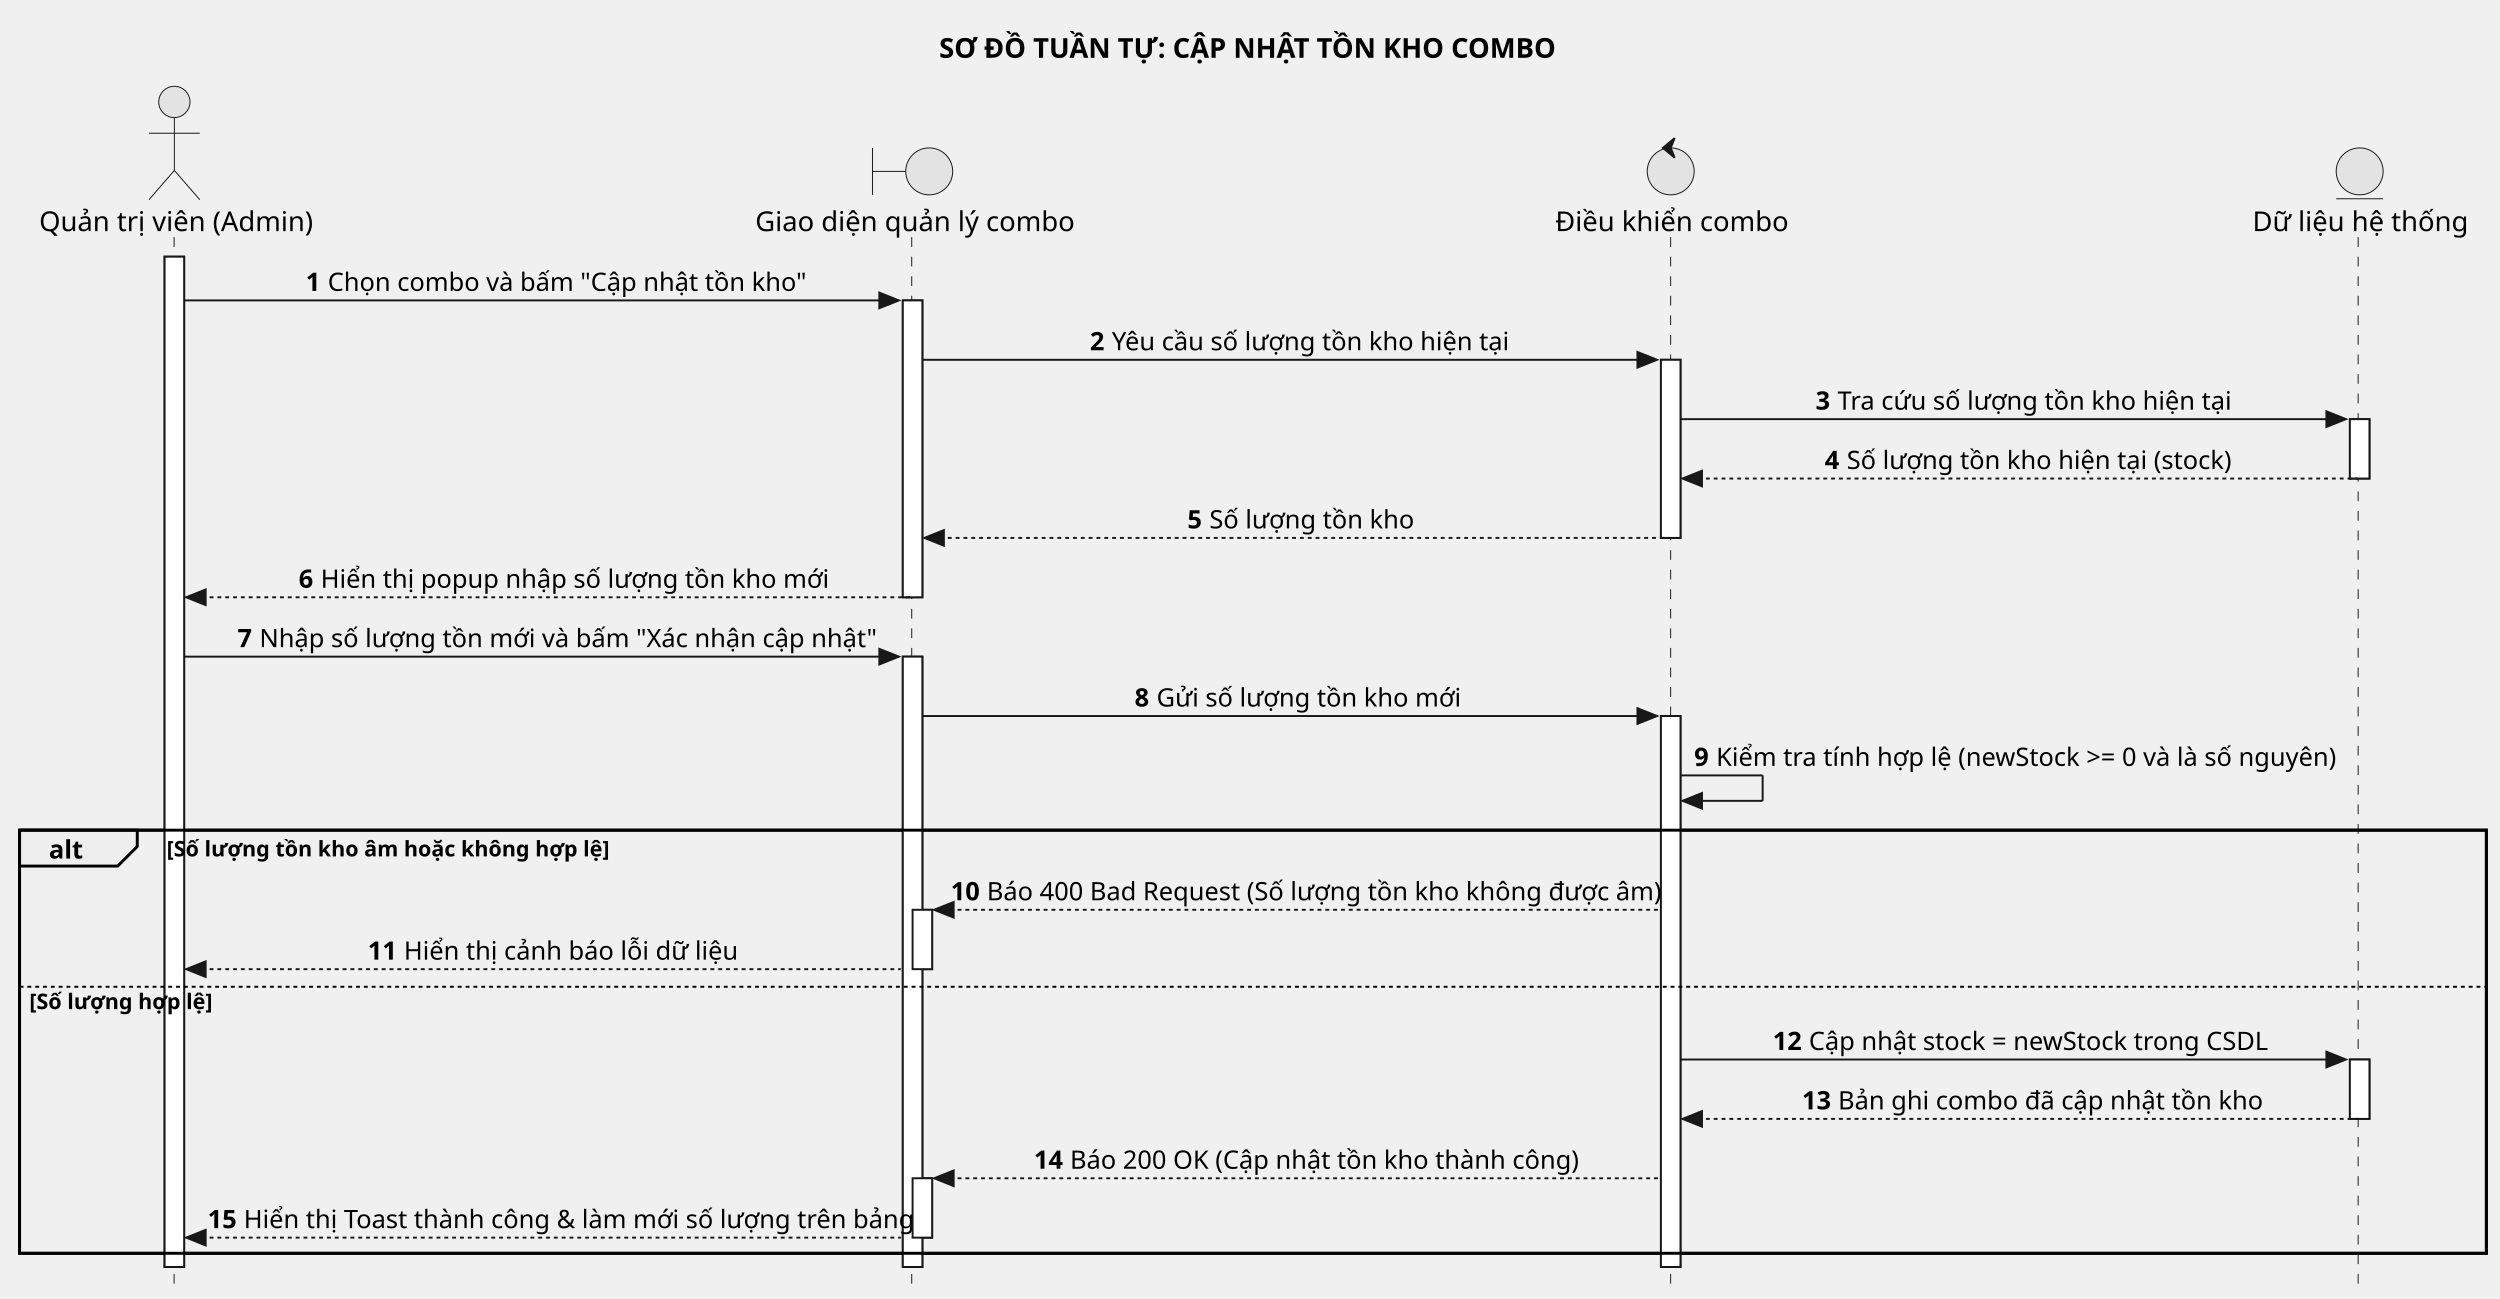
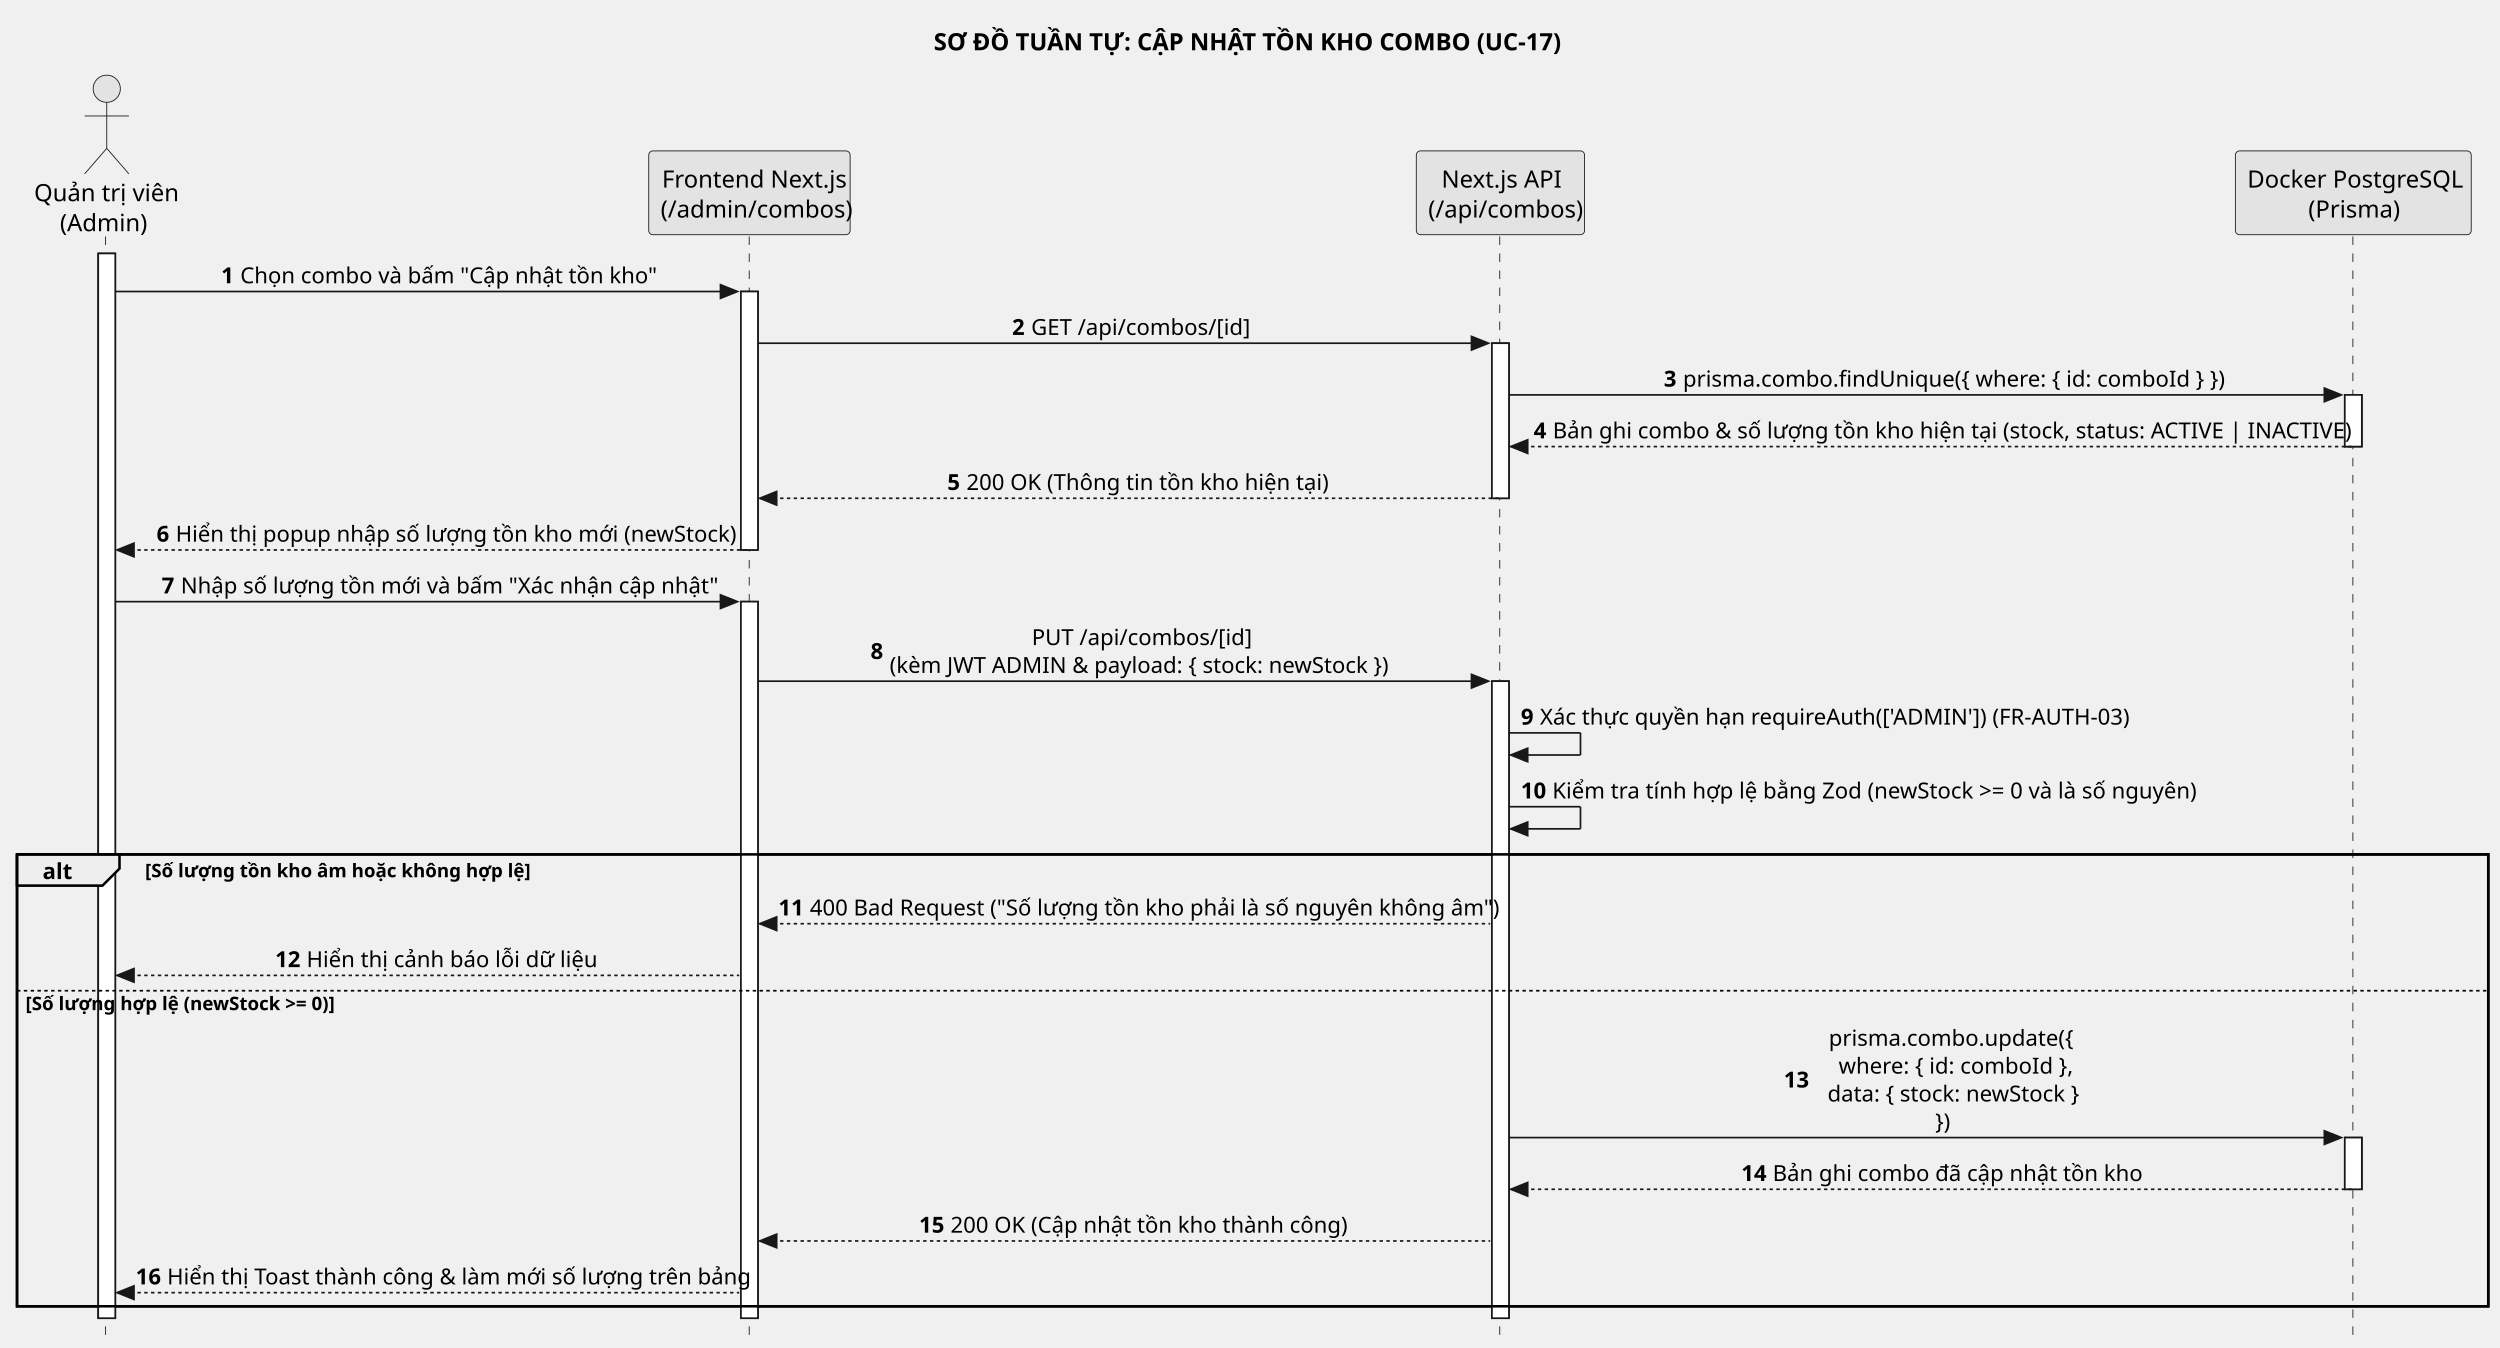
- <svg xmlns="http://www.w3.org/2000/svg" contentStyleType="text/css" height="664px" preserveAspectRatio="none" style="width:1278px;height:664px;background:#FFFFFF;" version="1.1" viewBox="0 0 1278 664" width="1278px" zoomAndPan="magnify">
+ <svg xmlns="http://www.w3.org/2000/svg" contentStyleType="text/css" height="791px" preserveAspectRatio="none" style="width:1468px;height:791px;background:#FFFFFF;" version="1.1" viewBox="0 0 1468 791" width="1468px" zoomAndPan="magnify">
  <defs />
  <g>
-     <text fill="#000000" font-family="sans-serif" font-size="14" font-weight="bold" lengthAdjust="spacing" textLength="319.874" x="480.081" y="29.533">SƠ ĐỒ TUẦN TỰ: CẬP NHẬT TỒN KHO COMBO</text>
-     <rect fill="#FFFFFF" height="516.461" style="stroke:#181818;stroke-width:1.0;" width="10" x="84.134" y="131.219" />
-     <rect fill="#FFFFFF" height="151.758" style="stroke:#181818;stroke-width:1.0;" width="10" x="461.512" y="153.57" />
-     <rect fill="#FFFFFF" height="312" style="stroke:#181818;stroke-width:1.0;" width="10" x="461.512" y="335.68" />
-     <rect fill="#FFFFFF" height="30.352" style="stroke:#181818;stroke-width:1.0;" width="10" x="466.512" y="465.086" />
-     <rect fill="#FFFFFF" height="30.352" style="stroke:#181818;stroke-width:1.0;" width="10" x="466.512" y="602.328" />
-     <rect fill="#FFFFFF" height="91.055" style="stroke:#181818;stroke-width:1.0;" width="10" x="849.064" y="183.922" />
-     <rect fill="#FFFFFF" height="281.648" style="stroke:#181818;stroke-width:1.0;" width="10" x="849.064" y="366.031" />
-     <rect fill="#FFFFFF" height="30.352" style="stroke:#181818;stroke-width:1.0;" width="10" x="1201.261" y="214.273" />
-     <rect fill="#FFFFFF" height="30.352" style="stroke:#181818;stroke-width:1.0;" width="10" x="1201.261" y="541.625" />
-     <rect fill="none" height="216.297" style="stroke:#000000;stroke-width:1.5;" width="1261.036" x="10" y="424.383" />
-     <line style="stroke:#181818;stroke-width:0.5;stroke-dasharray:5.0,5.0;" x1="89" x2="89" y1="121.219" y2="657.68" />
-     <line style="stroke:#181818;stroke-width:0.5;stroke-dasharray:5.0,5.0;" x1="466.074" x2="466.074" y1="121.219" y2="657.68" />
-     <line style="stroke:#181818;stroke-width:0.5;stroke-dasharray:5.0,5.0;" x1="854.034" x2="854.034" y1="121.219" y2="657.68" />
-     <line style="stroke:#181818;stroke-width:0.5;stroke-dasharray:5.0,5.0;" x1="1205.485" x2="1205.485" y1="121.219" y2="657.68" />
-     <text fill="#000000" font-family="sans-serif" font-size="14" lengthAdjust="spacing" textLength="132.269" x="20" y="118.143">Quản trị viên (Admin)</text>
-     <ellipse cx="89.134" cy="52.109" fill="#E3E3E3" rx="8" ry="8" style="stroke:#181818;stroke-width:0.5;" />
-     <path d="M89.134,60.109 L89.134,87.109 M76.134,68.109 L102.134,68.109 M89.134,87.109 L76.134,102.109 M89.134,87.109 L102.134,102.109 " fill="none" style="stroke:#181818;stroke-width:0.5;" />
-     <text fill="#000000" font-family="sans-serif" font-size="14" lengthAdjust="spacing" textLength="154.875" x="386.074" y="118.143">Giao diện quản lý combo</text>
-     <path d="M446.012,75.609 L446.012,99.609 M446.012,87.609 L463.012,87.609 " fill="none" style="stroke:#181818;stroke-width:0.5;" />
-     <ellipse cx="475.012" cy="87.609" fill="#E3E3E3" rx="12" ry="12" style="stroke:#181818;stroke-width:0.5;" />
-     <text fill="#000000" font-family="sans-serif" font-size="14" lengthAdjust="spacing" textLength="112.061" x="795.034" y="118.143">Điều khiển combo</text>
-     <ellipse cx="854.064" cy="87.609" fill="#E3E3E3" rx="12" ry="12" style="stroke:#181818;stroke-width:0.5;" />
-     <polygon fill="#181818" points="850.064,75.609,856.064,70.609,854.064,75.609,856.064,80.609,850.064,75.609" style="stroke:#181818;stroke-width:1.0;" />
-     <text fill="#000000" font-family="sans-serif" font-size="14" lengthAdjust="spacing" textLength="103.551" x="1151.485" y="118.143">Dữ liệu hệ thống</text>
-     <ellipse cx="1206.261" cy="87.609" fill="#E3E3E3" rx="12" ry="12" style="stroke:#181818;stroke-width:0.5;" />
-     <line style="stroke:#181818;stroke-width:0.5;" x1="1194.261" x2="1218.261" y1="101.609" y2="101.609" />
-     <rect fill="#FFFFFF" height="516.461" style="stroke:#181818;stroke-width:1.0;" width="10" x="84.134" y="131.219" />
-     <rect fill="#FFFFFF" height="151.758" style="stroke:#181818;stroke-width:1.0;" width="10" x="461.512" y="153.57" />
-     <rect fill="#FFFFFF" height="312" style="stroke:#181818;stroke-width:1.0;" width="10" x="461.512" y="335.68" />
-     <rect fill="#FFFFFF" height="30.352" style="stroke:#181818;stroke-width:1.0;" width="10" x="466.512" y="465.086" />
-     <rect fill="#FFFFFF" height="30.352" style="stroke:#181818;stroke-width:1.0;" width="10" x="466.512" y="602.328" />
-     <rect fill="#FFFFFF" height="91.055" style="stroke:#181818;stroke-width:1.0;" width="10" x="849.064" y="183.922" />
-     <rect fill="#FFFFFF" height="281.648" style="stroke:#181818;stroke-width:1.0;" width="10" x="849.064" y="366.031" />
-     <rect fill="#FFFFFF" height="30.352" style="stroke:#181818;stroke-width:1.0;" width="10" x="1201.261" y="214.273" />
-     <rect fill="#FFFFFF" height="30.352" style="stroke:#181818;stroke-width:1.0;" width="10" x="1201.261" y="541.625" />
-     <polygon fill="#181818" points="449.512,149.57,459.512,153.57,449.512,157.57" style="stroke:#181818;stroke-width:1.0;" />
-     <line style="stroke:#181818;stroke-width:1.0;" x1="94.134" x2="455.512" y1="153.57" y2="153.57" />
-     <text fill="#000000" font-family="sans-serif" font-size="13" font-weight="bold" lengthAdjust="spacing" textLength="7.23" x="156.303" y="148.714">1</text>
-     <text fill="#000000" font-family="sans-serif" font-size="13" lengthAdjust="spacing" textLength="231.81" x="167.533" y="148.714">Chọn combo và bấm "Cập nhật tồn kho"</text>
-     <polygon fill="#181818" points="837.064,179.922,847.064,183.922,837.064,187.922" style="stroke:#181818;stroke-width:1.0;" />
-     <line style="stroke:#181818;stroke-width:1.0;" x1="471.512" x2="843.064" y1="183.922" y2="183.922" />
-     <text fill="#000000" font-family="sans-serif" font-size="13" font-weight="bold" lengthAdjust="spacing" textLength="7.23" x="557.164" y="179.065">2</text>
-     <text fill="#000000" font-family="sans-serif" font-size="13" lengthAdjust="spacing" textLength="195.019" x="568.394" y="179.065">Yêu cầu số lượng tồn kho hiện tại</text>
-     <polygon fill="#181818" points="1189.261,210.273,1199.261,214.273,1189.261,218.273" style="stroke:#181818;stroke-width:1.0;" />
-     <line style="stroke:#181818;stroke-width:1.0;" x1="859.064" x2="1195.261" y1="214.273" y2="214.273" />
-     <text fill="#000000" font-family="sans-serif" font-size="13" font-weight="bold" lengthAdjust="spacing" textLength="7.23" x="928.117" y="209.417">3</text>
-     <text fill="#000000" font-family="sans-serif" font-size="13" lengthAdjust="spacing" textLength="192.861" x="939.347" y="209.417">Tra cứu số lượng tồn kho hiện tại</text>
-     <polygon fill="#181818" points="870.064,240.625,860.064,244.625,870.064,248.625" style="stroke:#181818;stroke-width:1.0;" />
-     <line style="stroke:#181818;stroke-width:1.0;stroke-dasharray:2.0,2.0;" x1="864.064" x2="1205.261" y1="244.625" y2="244.625" />
-     <text fill="#000000" font-family="sans-serif" font-size="13" font-weight="bold" lengthAdjust="spacing" textLength="7.23" x="932.804" y="239.769">4</text>
-     <text fill="#000000" font-family="sans-serif" font-size="13" lengthAdjust="spacing" textLength="188.487" x="944.034" y="239.769">Số lượng tồn kho hiện tại (stock)</text>
-     <polygon fill="#181818" points="482.512,270.977,472.512,274.977,482.512,278.977" style="stroke:#181818;stroke-width:1.0;" />
-     <line style="stroke:#181818;stroke-width:1.0;stroke-dasharray:2.0,2.0;" x1="476.512" x2="853.064" y1="274.977" y2="274.977" />
-     <text fill="#000000" font-family="sans-serif" font-size="13" font-weight="bold" lengthAdjust="spacing" textLength="7.23" x="607.001" y="270.12">5</text>
-     <text fill="#000000" font-family="sans-serif" font-size="13" lengthAdjust="spacing" textLength="100.344" x="618.231" y="270.12">Số lượng tồn kho</text>
-     <polygon fill="#181818" points="105.134,301.328,95.134,305.328,105.134,309.328" style="stroke:#181818;stroke-width:1.0;" />
-     <line style="stroke:#181818;stroke-width:1.0;stroke-dasharray:2.0,2.0;" x1="99.134" x2="465.512" y1="305.328" y2="305.328" />
-     <text fill="#000000" font-family="sans-serif" font-size="13" font-weight="bold" lengthAdjust="spacing" textLength="7.23" x="152.703" y="300.472">6</text>
-     <text fill="#000000" font-family="sans-serif" font-size="13" lengthAdjust="spacing" textLength="244.01" x="163.933" y="300.472">Hiển thị popup nhập số lượng tồn kho mới</text>
-     <polygon fill="#181818" points="449.512,331.68,459.512,335.68,449.512,339.68" style="stroke:#181818;stroke-width:1.0;" />
-     <line style="stroke:#181818;stroke-width:1.0;" x1="94.134" x2="455.512" y1="335.68" y2="335.68" />
-     <text fill="#000000" font-family="sans-serif" font-size="13" font-weight="bold" lengthAdjust="spacing" textLength="7.23" x="121.385" y="330.823">7</text>
-     <text fill="#000000" font-family="sans-serif" font-size="13" lengthAdjust="spacing" textLength="301.647" x="132.614" y="330.823">Nhập số lượng tồn mới và bấm "Xác nhận cập nhật"</text>
-     <polygon fill="#181818" points="837.064,362.031,847.064,366.031,837.064,370.031" style="stroke:#181818;stroke-width:1.0;" />
-     <line style="stroke:#181818;stroke-width:1.0;" x1="471.512" x2="843.064" y1="366.031" y2="366.031" />
-     <text fill="#000000" font-family="sans-serif" font-size="13" font-weight="bold" lengthAdjust="spacing" textLength="7.23" x="580.002" y="361.175">8</text>
-     <text fill="#000000" font-family="sans-serif" font-size="13" lengthAdjust="spacing" textLength="149.341" x="591.232" y="361.175">Gửi số lượng tồn kho mới</text>
-     <line style="stroke:#181818;stroke-width:1.0;" x1="859.064" x2="901.064" y1="396.383" y2="396.383" />
-     <line style="stroke:#181818;stroke-width:1.0;" x1="901.064" x2="901.064" y1="396.383" y2="409.383" />
-     <line style="stroke:#181818;stroke-width:1.0;" x1="860.064" x2="901.064" y1="409.383" y2="409.383" />
-     <polygon fill="#181818" points="870.064,405.383,860.064,409.383,870.064,413.383" style="stroke:#181818;stroke-width:1.0;" />
-     <text fill="#000000" font-family="sans-serif" font-size="13" font-weight="bold" lengthAdjust="spacing" textLength="7.23" x="866.064" y="391.526">9</text>
-     <text fill="#000000" font-family="sans-serif" font-size="13" lengthAdjust="spacing" textLength="306.966" x="877.294" y="391.526">Kiểm tra tính hợp lệ (newStock &gt;= 0 và là số nguyên)</text>
-     <path d="M10,424.383 L70.171,424.383 L70.171,432.734 L60.171,442.734 L10,442.734 L10,424.383 " fill="#EEEEEE" style="stroke:#000000;stroke-width:1.5;" />
-     <rect fill="none" height="216.297" style="stroke:#000000;stroke-width:1.5;" width="1261.036" x="10" y="424.383" />
-     <text fill="#000000" font-family="sans-serif" font-size="13" font-weight="bold" lengthAdjust="spacing" textLength="15.171" x="25" y="438.878">alt</text>
-     <text fill="#000000" font-family="sans-serif" font-size="11" font-weight="bold" lengthAdjust="spacing" textLength="219.769" x="85.171" y="437.802">[Số lượng tồn kho âm hoặc không hợp lệ]</text>
-     <polygon fill="#181818" points="487.512,461.086,477.512,465.086,487.512,469.086" style="stroke:#181818;stroke-width:1.0;" />
-     <line style="stroke:#181818;stroke-width:1.0;stroke-dasharray:2.0,2.0;" x1="481.512" x2="848.064" y1="465.086" y2="465.086" />
-     <text fill="#000000" font-family="sans-serif" font-size="13" font-weight="bold" lengthAdjust="spacing" textLength="14.46" x="486.012" y="460.229">10</text>
-     <text fill="#000000" font-family="sans-serif" font-size="13" lengthAdjust="spacing" textLength="335.093" x="504.472" y="460.229">Báo 400 Bad Request (Số lượng tồn kho không được âm)</text>
-     <polygon fill="#181818" points="105.134,491.438,95.134,495.438,105.134,499.438" style="stroke:#181818;stroke-width:1.0;" />
-     <line style="stroke:#181818;stroke-width:1.0;stroke-dasharray:2.0,2.0;" x1="99.134" x2="460.512" y1="495.438" y2="495.438" />
-     <text fill="#000000" font-family="sans-serif" font-size="13" font-weight="bold" lengthAdjust="spacing" textLength="14.46" x="187.997" y="490.581">11</text>
-     <text fill="#000000" font-family="sans-serif" font-size="13" lengthAdjust="spacing" textLength="161.192" x="206.457" y="490.581">Hiển thị cảnh báo lỗi dữ liệu</text>
-     <line style="stroke:#000000;stroke-width:1.0;stroke-dasharray:2.0,2.0;" x1="10" x2="1271.036" y1="504.438" y2="504.438" />
-     <text fill="#000000" font-family="sans-serif" font-size="11" font-weight="bold" lengthAdjust="spacing" textLength="93.264" x="15" y="515.856">[Số lượng hợp lệ]</text>
-     <polygon fill="#181818" points="1189.261,537.625,1199.261,541.625,1189.261,545.625" style="stroke:#181818;stroke-width:1.0;" />
-     <line style="stroke:#181818;stroke-width:1.0;" x1="859.064" x2="1195.261" y1="541.625" y2="541.625" />
-     <text fill="#000000" font-family="sans-serif" font-size="13" font-weight="bold" lengthAdjust="spacing" textLength="14.46" x="906.221" y="536.769">12</text>
-     <text fill="#000000" font-family="sans-serif" font-size="13" lengthAdjust="spacing" textLength="229.423" x="924.681" y="536.769">Cập nhật stock = newStock trong CSDL</text>
-     <polygon fill="#181818" points="870.064,567.977,860.064,571.977,870.064,575.977" style="stroke:#181818;stroke-width:1.0;" />
-     <line style="stroke:#181818;stroke-width:1.0;stroke-dasharray:2.0,2.0;" x1="864.064" x2="1205.261" y1="571.977" y2="571.977" />
-     <text fill="#000000" font-family="sans-serif" font-size="13" font-weight="bold" lengthAdjust="spacing" textLength="14.46" x="921.165" y="567.12">13</text>
-     <text fill="#000000" font-family="sans-serif" font-size="13" lengthAdjust="spacing" textLength="204.534" x="939.625" y="567.12">Bản ghi combo đã cập nhật tồn kho</text>
-     <polygon fill="#181818" points="487.512,598.328,477.512,602.328,487.512,606.328" style="stroke:#181818;stroke-width:1.0;" />
-     <line style="stroke:#181818;stroke-width:1.0;stroke-dasharray:2.0,2.0;" x1="481.512" x2="848.064" y1="602.328" y2="602.328" />
-     <text fill="#000000" font-family="sans-serif" font-size="13" font-weight="bold" lengthAdjust="spacing" textLength="14.46" x="528.528" y="597.472">14</text>
-     <text fill="#000000" font-family="sans-serif" font-size="13" lengthAdjust="spacing" textLength="250.06" x="546.988" y="597.472">Báo 200 OK (Cập nhật tồn kho thành công)</text>
-     <polygon fill="#181818" points="105.134,628.68,95.134,632.68,105.134,636.68" style="stroke:#181818;stroke-width:1.0;" />
-     <line style="stroke:#181818;stroke-width:1.0;stroke-dasharray:2.0,2.0;" x1="99.134" x2="460.512" y1="632.68" y2="632.68" />
-     <text fill="#000000" font-family="sans-serif" font-size="13" font-weight="bold" lengthAdjust="spacing" textLength="14.46" x="106.134" y="627.823">15</text>
-     <text fill="#000000" font-family="sans-serif" font-size="13" lengthAdjust="spacing" textLength="324.918" x="124.594" y="627.823">Hiển thị Toast thành công &amp; làm mới số lượng trên bảng</text>
+     <text fill="#000000" font-family="sans-serif" font-size="14" font-weight="bold" lengthAdjust="spacing" textLength="373.543" x="548.282" y="29.533">SƠ ĐỒ TUẦN TỰ: CẬP NHẬT TỒN KHO COMBO (UC-17)</text>
+     <rect fill="#FFFFFF" height="625.219" style="stroke:#181818;stroke-width:1.0;" width="10" x="57.686" y="148.828" />
+     <rect fill="#FFFFFF" height="151.758" style="stroke:#181818;stroke-width:1.0;" width="10" x="435.063" y="171.18" />
+     <rect fill="#FFFFFF" height="420.758" style="stroke:#181818;stroke-width:1.0;" width="10" x="435.063" y="353.289" />
+     <rect fill="#FFFFFF" height="91.055" style="stroke:#181818;stroke-width:1.0;" width="10" x="876.057" y="201.531" />
+     <rect fill="#FFFFFF" height="374.055" style="stroke:#181818;stroke-width:1.0;" width="10" x="876.057" y="399.992" />
+     <rect fill="#FFFFFF" height="30.352" style="stroke:#181818;stroke-width:1.0;" width="10" x="1376.858" y="231.883" />
+     <rect fill="#FFFFFF" height="30.352" style="stroke:#181818;stroke-width:1.0;" width="10" x="1376.858" y="667.992" />
+     <rect fill="none" height="265.352" style="stroke:#000000;stroke-width:1.5;" width="1451.106" x="10" y="501.695" />
+     <line style="stroke:#181818;stroke-width:0.5;stroke-dasharray:5.0,5.0;" x1="62" x2="62" y1="138.828" y2="784.047" />
+     <line style="stroke:#181818;stroke-width:0.5;stroke-dasharray:5.0,5.0;" x1="439.936" x2="439.936" y1="138.828" y2="784.047" />
+     <line style="stroke:#181818;stroke-width:0.5;stroke-dasharray:5.0,5.0;" x1="880.654" x2="880.654" y1="138.828" y2="784.047" />
+     <line style="stroke:#181818;stroke-width:0.5;stroke-dasharray:5.0,5.0;" x1="1381.61" x2="1381.61" y1="138.828" y2="784.047" />
+     <text fill="#000000" font-family="sans-serif" font-size="14" lengthAdjust="spacing" textLength="79.372" x="20" y="118.143">Quản trị viên</text>
+     <text fill="#000000" font-family="sans-serif" font-size="14" lengthAdjust="spacing" textLength="49.007" x="35.183" y="135.752">(Admin)</text>
+     <ellipse cx="62.686" cy="52.109" fill="#E3E3E3" rx="8" ry="8" style="stroke:#181818;stroke-width:0.5;" />
+     <path d="M62.686,60.109 L62.686,87.109 M49.686,68.109 L75.686,68.109 M62.686,87.109 L49.686,102.109 M62.686,87.109 L75.686,102.109 " fill="none" style="stroke:#181818;stroke-width:0.5;" />
+     <rect fill="#E3E3E3" height="49.219" rx="2.5" ry="2.5" style="stroke:#181818;stroke-width:0.5;" width="118.255" x="380.936" y="88.609" />
+     <text fill="#000000" font-family="sans-serif" font-size="14" lengthAdjust="spacing" textLength="102.71" x="388.709" y="110.143">Frontend Next.js</text>
+     <text fill="#000000" font-family="sans-serif" font-size="14" lengthAdjust="spacing" textLength="104.255" x="387.936" y="127.752">(/admin/combos)</text>
+     <rect fill="#E3E3E3" height="49.219" rx="2.5" ry="2.5" style="stroke:#181818;stroke-width:0.5;" width="98.807" x="831.654" y="88.609" />
+     <text fill="#000000" font-family="sans-serif" font-size="14" lengthAdjust="spacing" textLength="69.241" x="846.437" y="110.143">Next.js API</text>
+     <text fill="#000000" font-family="sans-serif" font-size="14" lengthAdjust="spacing" textLength="84.807" x="838.654" y="127.752">(/api/combos)</text>
+     <rect fill="#E3E3E3" height="49.219" rx="2.5" ry="2.5" style="stroke:#181818;stroke-width:0.5;" width="138.496" x="1312.61" y="88.609" />
+     <text fill="#000000" font-family="sans-serif" font-size="14" lengthAdjust="spacing" textLength="124.496" x="1319.61" y="110.143">Docker PostgreSQL</text>
+     <text fill="#000000" font-family="sans-serif" font-size="14" lengthAdjust="spacing" textLength="52.883" x="1355.417" y="127.752">(Prisma)</text>
+     <rect fill="#FFFFFF" height="625.219" style="stroke:#181818;stroke-width:1.0;" width="10" x="57.686" y="148.828" />
+     <rect fill="#FFFFFF" height="151.758" style="stroke:#181818;stroke-width:1.0;" width="10" x="435.063" y="171.18" />
+     <rect fill="#FFFFFF" height="420.758" style="stroke:#181818;stroke-width:1.0;" width="10" x="435.063" y="353.289" />
+     <rect fill="#FFFFFF" height="91.055" style="stroke:#181818;stroke-width:1.0;" width="10" x="876.057" y="201.531" />
+     <rect fill="#FFFFFF" height="374.055" style="stroke:#181818;stroke-width:1.0;" width="10" x="876.057" y="399.992" />
+     <rect fill="#FFFFFF" height="30.352" style="stroke:#181818;stroke-width:1.0;" width="10" x="1376.858" y="231.883" />
+     <rect fill="#FFFFFF" height="30.352" style="stroke:#181818;stroke-width:1.0;" width="10" x="1376.858" y="667.992" />
+     <polygon fill="#181818" points="423.063,167.18,433.063,171.18,423.063,175.18" style="stroke:#181818;stroke-width:1.0;" />
+     <line style="stroke:#181818;stroke-width:1.0;" x1="67.686" x2="429.063" y1="171.18" y2="171.18" />
+     <text fill="#000000" font-family="sans-serif" font-size="13" font-weight="bold" lengthAdjust="spacing" textLength="7.23" x="129.855" y="166.323">1</text>
+     <text fill="#000000" font-family="sans-serif" font-size="13" lengthAdjust="spacing" textLength="231.81" x="141.085" y="166.323">Chọn combo và bấm "Cập nhật tồn kho"</text>
+     <polygon fill="#181818" points="864.057,197.531,874.057,201.531,864.057,205.531" style="stroke:#181818;stroke-width:1.0;" />
+     <line style="stroke:#181818;stroke-width:1.0;" x1="445.063" x2="870.057" y1="201.531" y2="201.531" />
+     <text fill="#000000" font-family="sans-serif" font-size="13" font-weight="bold" lengthAdjust="spacing" textLength="7.23" x="594.255" y="196.675">2</text>
+     <text fill="#000000" font-family="sans-serif" font-size="13" lengthAdjust="spacing" textLength="121.38" x="605.485" y="196.675">GET /api/combos/[id]</text>
+     <polygon fill="#181818" points="1364.858,227.883,1374.858,231.883,1364.858,235.883" style="stroke:#181818;stroke-width:1.0;" />
+     <line style="stroke:#181818;stroke-width:1.0;" x1="886.057" x2="1370.858" y1="231.883" y2="231.883" />
+     <text fill="#000000" font-family="sans-serif" font-size="13" font-weight="bold" lengthAdjust="spacing" textLength="7.23" x="976.987" y="227.026">3</text>
+     <text fill="#000000" font-family="sans-serif" font-size="13" lengthAdjust="spacing" textLength="297.711" x="988.217" y="227.026">prisma.combo.findUnique({ where: { id: comboId } })</text>
+     <polygon fill="#181818" points="897.057,258.234,887.057,262.234,897.057,266.234" style="stroke:#181818;stroke-width:1.0;" />
+     <line style="stroke:#181818;stroke-width:1.0;stroke-dasharray:2.0,2.0;" x1="891.057" x2="1380.858" y1="262.234" y2="262.234" />
+     <text fill="#000000" font-family="sans-serif" font-size="13" font-weight="bold" lengthAdjust="spacing" textLength="7.23" x="900.557" y="257.378">4</text>
+     <text fill="#000000" font-family="sans-serif" font-size="13" lengthAdjust="spacing" textLength="455.571" x="911.787" y="257.378">Bản ghi combo &amp; số lượng tồn kho hiện tại (stock, status: ACTIVE | INACTIVE)</text>
+     <polygon fill="#181818" points="456.063,288.586,446.063,292.586,456.063,296.586" style="stroke:#181818;stroke-width:1.0;" />
+     <line style="stroke:#181818;stroke-width:1.0;stroke-dasharray:2.0,2.0;" x1="450.063" x2="880.057" y1="292.586" y2="292.586" />
+     <text fill="#000000" font-family="sans-serif" font-size="13" font-weight="bold" lengthAdjust="spacing" textLength="7.23" x="556.273" y="287.729">5</text>
+     <text fill="#000000" font-family="sans-serif" font-size="13" lengthAdjust="spacing" textLength="202.344" x="567.503" y="287.729">200 OK (Thông tin tồn kho hiện tại)</text>
+     <polygon fill="#181818" points="78.686,318.938,68.686,322.938,78.686,326.938" style="stroke:#181818;stroke-width:1.0;" />
+     <line style="stroke:#181818;stroke-width:1.0;stroke-dasharray:2.0,2.0;" x1="72.686" x2="439.063" y1="322.938" y2="322.938" />
+     <text fill="#000000" font-family="sans-serif" font-size="13" font-weight="bold" lengthAdjust="spacing" textLength="7.23" x="91.939" y="318.081">6</text>
+     <text fill="#000000" font-family="sans-serif" font-size="13" lengthAdjust="spacing" textLength="312.641" x="103.169" y="318.081">Hiển thị popup nhập số lượng tồn kho mới (newStock)</text>
+     <polygon fill="#181818" points="423.063,349.289,433.063,353.289,423.063,357.289" style="stroke:#181818;stroke-width:1.0;" />
+     <line style="stroke:#181818;stroke-width:1.0;" x1="67.686" x2="429.063" y1="353.289" y2="353.289" />
+     <text fill="#000000" font-family="sans-serif" font-size="13" font-weight="bold" lengthAdjust="spacing" textLength="7.23" x="94.936" y="348.433">7</text>
+     <text fill="#000000" font-family="sans-serif" font-size="13" lengthAdjust="spacing" textLength="301.647" x="106.166" y="348.433">Nhập số lượng tồn mới và bấm "Xác nhận cập nhật"</text>
+     <polygon fill="#181818" points="864.057,395.992,874.057,399.992,864.057,403.992" style="stroke:#181818;stroke-width:1.0;" />
+     <line style="stroke:#181818;stroke-width:1.0;" x1="445.063" x2="870.057" y1="399.992" y2="399.992" />
+     <text fill="#000000" font-family="sans-serif" font-size="13" font-weight="bold" lengthAdjust="spacing" textLength="7.23" x="511.18" y="386.96">8</text>
+     <text fill="#000000" font-family="sans-serif" font-size="13" lengthAdjust="spacing" textLength="120.656" x="605.847" y="378.784">PUT /api/combos/[id]</text>
+     <text fill="#000000" font-family="sans-serif" font-size="13" lengthAdjust="spacing" textLength="287.53" x="522.41" y="395.136">(kèm JWT ADMIN &amp; payload: { stock: newStock })</text>
+     <line style="stroke:#181818;stroke-width:1.0;" x1="886.057" x2="928.057" y1="430.344" y2="430.344" />
+     <line style="stroke:#181818;stroke-width:1.0;" x1="928.057" x2="928.057" y1="430.344" y2="443.344" />
+     <line style="stroke:#181818;stroke-width:1.0;" x1="887.057" x2="928.057" y1="443.344" y2="443.344" />
+     <polygon fill="#181818" points="897.057,439.344,887.057,443.344,897.057,447.344" style="stroke:#181818;stroke-width:1.0;" />
+     <text fill="#000000" font-family="sans-serif" font-size="13" font-weight="bold" lengthAdjust="spacing" textLength="7.23" x="893.057" y="425.487">9</text>
+     <text fill="#000000" font-family="sans-serif" font-size="13" lengthAdjust="spacing" textLength="338.051" x="904.287" y="425.487">Xác thực quyền hạn requireAuth(['ADMIN']) (FR-AUTH-03)</text>
+     <line style="stroke:#181818;stroke-width:1.0;" x1="886.057" x2="928.057" y1="473.695" y2="473.695" />
+     <line style="stroke:#181818;stroke-width:1.0;" x1="928.057" x2="928.057" y1="473.695" y2="486.695" />
+     <line style="stroke:#181818;stroke-width:1.0;" x1="887.057" x2="928.057" y1="486.695" y2="486.695" />
+     <polygon fill="#181818" points="897.057,482.695,887.057,486.695,897.057,490.695" style="stroke:#181818;stroke-width:1.0;" />
+     <text fill="#000000" font-family="sans-serif" font-size="13" font-weight="bold" lengthAdjust="spacing" textLength="14.46" x="893.057" y="468.839">10</text>
+     <text fill="#000000" font-family="sans-serif" font-size="13" lengthAdjust="spacing" textLength="365.511" x="911.517" y="468.839">Kiểm tra tính hợp lệ bằng Zod (newStock &gt;= 0 và là số nguyên)</text>
+     <path d="M10,501.695 L70.171,501.695 L70.171,510.047 L60.171,520.047 L10,520.047 L10,501.695 " fill="#EEEEEE" style="stroke:#000000;stroke-width:1.5;" />
+     <rect fill="none" height="265.352" style="stroke:#000000;stroke-width:1.5;" width="1451.106" x="10" y="501.695" />
+     <text fill="#000000" font-family="sans-serif" font-size="13" font-weight="bold" lengthAdjust="spacing" textLength="15.171" x="25" y="516.19">alt</text>
+     <text fill="#000000" font-family="sans-serif" font-size="11" font-weight="bold" lengthAdjust="spacing" textLength="219.769" x="85.171" y="515.114">[Số lượng tồn kho âm hoặc không hợp lệ]</text>
+     <polygon fill="#181818" points="456.063,538.398,446.063,542.398,456.063,546.398" style="stroke:#181818;stroke-width:1.0;" />
+     <line style="stroke:#181818;stroke-width:1.0;stroke-dasharray:2.0,2.0;" x1="450.063" x2="875.057" y1="542.398" y2="542.398" />
+     <text fill="#000000" font-family="sans-serif" font-size="13" font-weight="bold" lengthAdjust="spacing" textLength="14.46" x="457.063" y="537.542">11</text>
+     <text fill="#000000" font-family="sans-serif" font-size="13" lengthAdjust="spacing" textLength="388.534" x="475.523" y="537.542">400 Bad Request ("Số lượng tồn kho phải là số nguyên không âm")</text>
+     <polygon fill="#181818" points="78.686,568.75,68.686,572.75,78.686,576.75" style="stroke:#181818;stroke-width:1.0;" />
+     <line style="stroke:#181818;stroke-width:1.0;stroke-dasharray:2.0,2.0;" x1="72.686" x2="434.063" y1="572.75" y2="572.75" />
+     <text fill="#000000" font-family="sans-serif" font-size="13" font-weight="bold" lengthAdjust="spacing" textLength="14.46" x="161.549" y="567.894">12</text>
+     <text fill="#000000" font-family="sans-serif" font-size="13" lengthAdjust="spacing" textLength="161.192" x="180.008" y="567.894">Hiển thị cảnh báo lỗi dữ liệu</text>
+     <line style="stroke:#000000;stroke-width:1.0;stroke-dasharray:2.0,2.0;" x1="10" x2="1461.106" y1="581.75" y2="581.75" />
+     <text fill="#000000" font-family="sans-serif" font-size="11" font-weight="bold" lengthAdjust="spacing" textLength="180.071" x="15" y="593.169">[Số lượng hợp lệ (newStock &gt;= 0)]</text>
+     <polygon fill="#181818" points="1364.858,663.992,1374.858,667.992,1364.858,671.992" style="stroke:#181818;stroke-width:1.0;" />
+     <line style="stroke:#181818;stroke-width:1.0;" x1="886.057" x2="1370.858" y1="667.992" y2="667.992" />
+     <text fill="#000000" font-family="sans-serif" font-size="13" font-weight="bold" lengthAdjust="spacing" textLength="14.46" x="1047.437" y="638.608">13</text>
+     <text fill="#000000" font-family="sans-serif" font-size="13" lengthAdjust="spacing" textLength="133.682" x="1073.847" y="614.081">prisma.combo.update({</text>
+     <text fill="#000000" font-family="sans-serif" font-size="13" lengthAdjust="spacing" textLength="129.352" x="1079.623" y="630.433">where: { id: comboId },</text>
+     <text fill="#000000" font-family="sans-serif" font-size="13" lengthAdjust="spacing" textLength="142.359" x="1073.12" y="646.784">data: { stock: newStock }</text>
+     <text fill="#000000" font-family="sans-serif" font-size="13" lengthAdjust="spacing" textLength="8.671" x="1136.352" y="663.136">})</text>
+     <polygon fill="#181818" points="897.057,694.344,887.057,698.344,897.057,702.344" style="stroke:#181818;stroke-width:1.0;" />
+     <line style="stroke:#181818;stroke-width:1.0;stroke-dasharray:2.0,2.0;" x1="891.057" x2="1380.858" y1="698.344" y2="698.344" />
+     <text fill="#000000" font-family="sans-serif" font-size="13" font-weight="bold" lengthAdjust="spacing" textLength="14.46" x="1022.461" y="693.487">14</text>
+     <text fill="#000000" font-family="sans-serif" font-size="13" lengthAdjust="spacing" textLength="204.534" x="1040.921" y="693.487">Bản ghi combo đã cập nhật tồn kho</text>
+     <polygon fill="#181818" points="456.063,724.695,446.063,728.695,456.063,732.695" style="stroke:#181818;stroke-width:1.0;" />
+     <line style="stroke:#181818;stroke-width:1.0;stroke-dasharray:2.0,2.0;" x1="450.063" x2="875.057" y1="728.695" y2="728.695" />
+     <text fill="#000000" font-family="sans-serif" font-size="13" font-weight="bold" lengthAdjust="spacing" textLength="14.46" x="539.672" y="723.839">15</text>
+     <text fill="#000000" font-family="sans-serif" font-size="13" lengthAdjust="spacing" textLength="223.317" x="558.132" y="723.839">200 OK (Cập nhật tồn kho thành công)</text>
+     <polygon fill="#181818" points="78.686,755.047,68.686,759.047,78.686,763.047" style="stroke:#181818;stroke-width:1.0;" />
+     <line style="stroke:#181818;stroke-width:1.0;stroke-dasharray:2.0,2.0;" x1="72.686" x2="434.063" y1="759.047" y2="759.047" />
+     <text fill="#000000" font-family="sans-serif" font-size="13" font-weight="bold" lengthAdjust="spacing" textLength="14.46" x="79.686" y="754.19">16</text>
+     <text fill="#000000" font-family="sans-serif" font-size="13" lengthAdjust="spacing" textLength="324.918" x="98.146" y="754.19">Hiển thị Toast thành công &amp; làm mới số lượng trên bảng</text>
  </g>
</svg>
